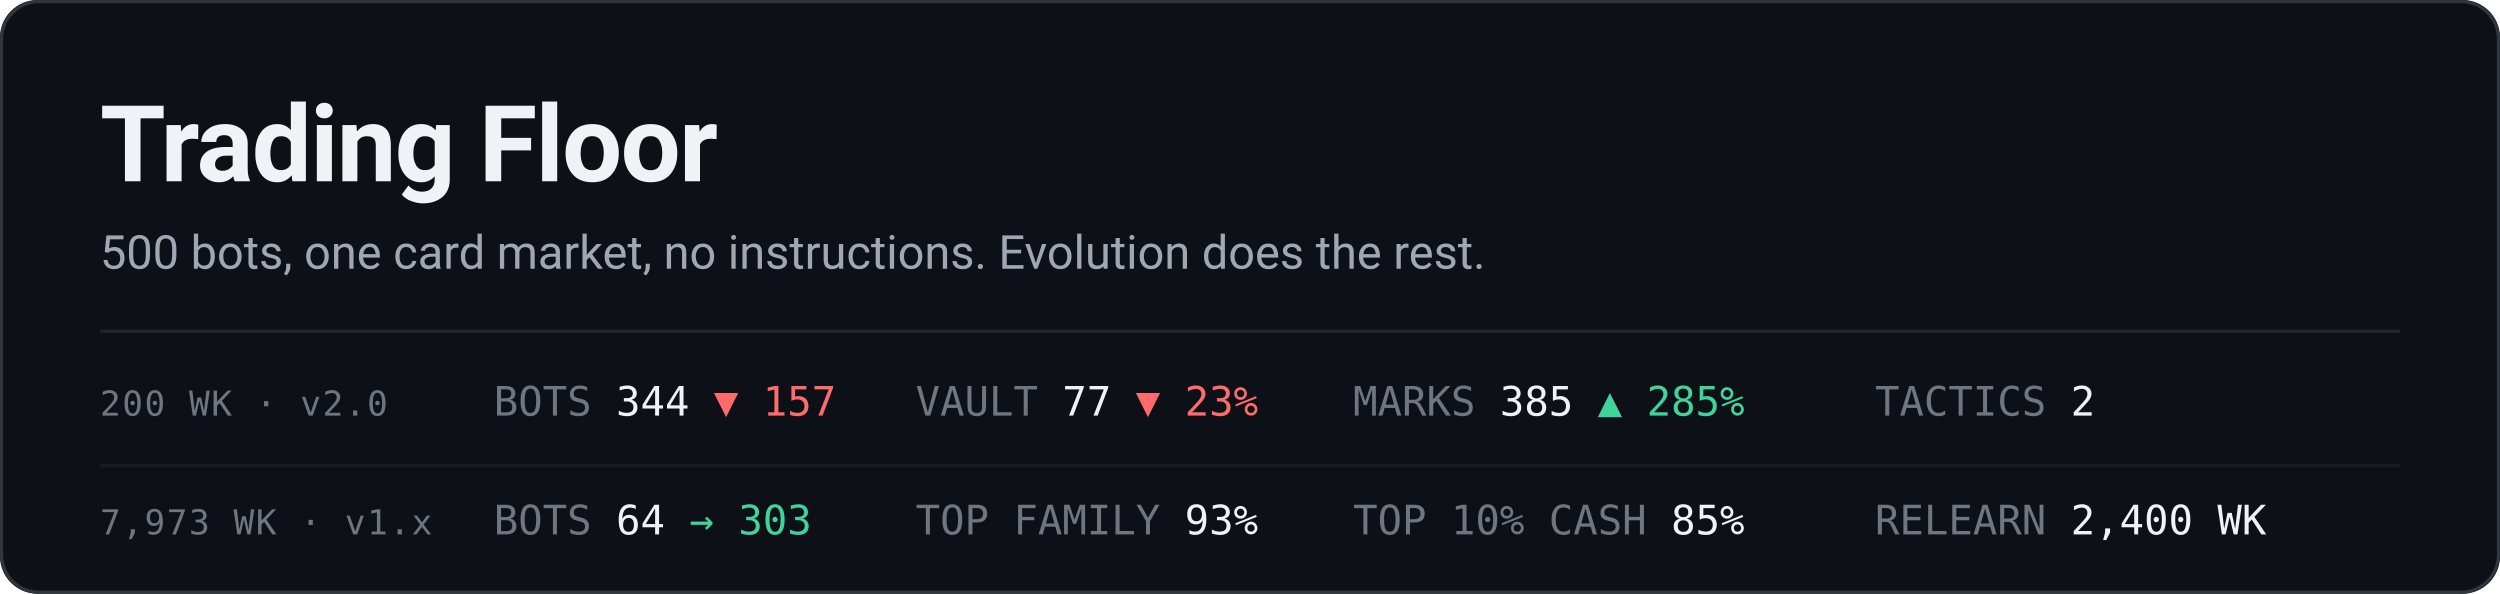
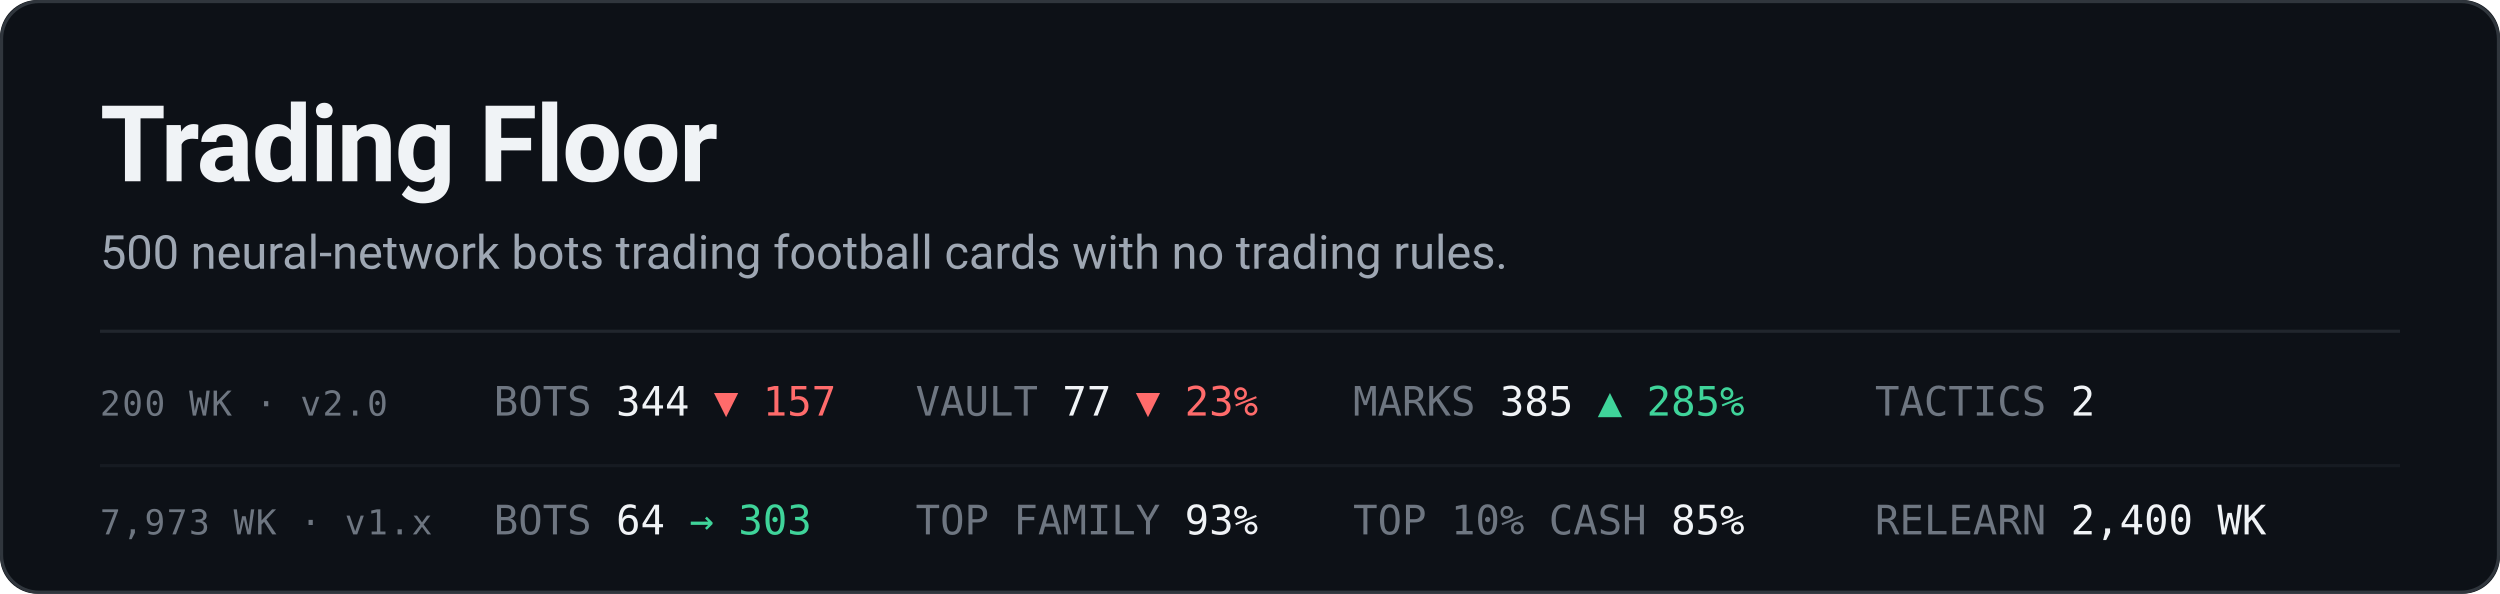
- <svg xmlns="http://www.w3.org/2000/svg" width="800" height="190" viewBox="0 0 800 190" font-family="-apple-system, BlinkMacSystemFont, 'Segoe UI', Roboto, Helvetica, Arial, sans-serif" role="img" aria-label="Trading Floor. 500 bots, one card market, no instructions. 200 weeks on engine 2.0, seed 31761: bots 501 to 344, Vault index 100 to 77, marks index 100 to 385, 2 tactics. 7,973 weeks on engine 1.x, seed 11906: the top family reached 93% of bots, bots fell to 64 and recovered to 303, the 10% with the most cash held 85% of coins, bots took 2,400 weeks to relearn trading with each other.">
+ <svg xmlns="http://www.w3.org/2000/svg" width="800" height="190" viewBox="0 0 800 190" font-family="-apple-system, BlinkMacSystemFont, 'Segoe UI', Roboto, Helvetica, Arial, sans-serif" role="img" aria-label="Trading Floor. 500 neural-network bots trading football cards with no trading rules. 200 weeks on engine 2.0, seed 31761: bots 501 to 344, Vault index 100 to 77, marks index 100 to 385, 2 tactics. 7,973 weeks on engine 1.x, seed 11906: the top family reached 93% of bots, bots fell to 64 and recovered to 303, the 10% with the most cash held 85% of coins, bots took 2,400 weeks to relearn trading with each other.">
  <rect width="800" height="190" rx="12" fill="#0d1117" />
  <rect x="0.5" y="0.5" width="799" height="189" rx="12" fill="none" stroke="#30363d" />
  <text x="32" y="58" font-size="34" font-weight="700" fill="#f0f3f6" letter-spacing="-0.5">Trading Floor</text>
-   <text x="32" y="86" font-size="15" fill="#9ea7b3">500 bots, one card market, no instructions. Evolution does the rest.</text>
+   <text x="32" y="86" font-size="15" fill="#9ea7b3">500 neural-network bots trading football cards with no trading rules.</text>
  <line x1="32" x2="768" y1="106" y2="106" stroke="#21262d" />
  <g font-family="ui-monospace, 'SF Mono', SFMono-Regular, Menlo, Consolas, monospace" font-size="13">
    <text x="32" y="133" font-size="11" fill="#6e7681" letter-spacing="0.5">200 WK · v2.0</text>
    <text x="158" y="133">
      <tspan fill="#6e7681">BOTS</tspan>
      <tspan fill="#f0f3f6">344</tspan>
      <tspan fill="#ff6b6b">▼ 157</tspan>
    </text>
    <text x="293" y="133">
      <tspan fill="#6e7681">VAULT</tspan>
      <tspan fill="#f0f3f6">77</tspan>
      <tspan fill="#ff6b6b">▼ 23%</tspan>
    </text>
    <text x="433" y="133">
      <tspan fill="#6e7681">MARKS</tspan>
      <tspan fill="#f0f3f6">385</tspan>
      <tspan fill="#3fd49a">▲ 285%</tspan>
    </text>
    <text x="600" y="133">
      <tspan fill="#6e7681">TACTICS</tspan>
      <tspan fill="#f0f3f6">2</tspan>
    </text>
    <line x1="32" x2="768" y1="149" y2="149" stroke="#161b22" />
    <text x="32" y="171" font-size="11" fill="#6e7681" letter-spacing="0.5">7,973 WK · v1.x</text>
    <text x="158" y="171">
      <tspan fill="#6e7681">BOTS</tspan>
      <tspan fill="#f0f3f6">64</tspan>
      <tspan fill="#3fd49a">→ 303</tspan>
    </text>
    <text x="293" y="171">
      <tspan fill="#6e7681">TOP FAMILY</tspan>
      <tspan fill="#f0f3f6">93%</tspan>
    </text>
    <text x="433" y="171">
      <tspan fill="#6e7681">TOP 10% CASH</tspan>
      <tspan fill="#f0f3f6">85%</tspan>
    </text>
    <text x="600" y="171">
      <tspan fill="#6e7681">RELEARN</tspan>
      <tspan fill="#f0f3f6">2,400 WK</tspan>
    </text>
  </g>
</svg>
